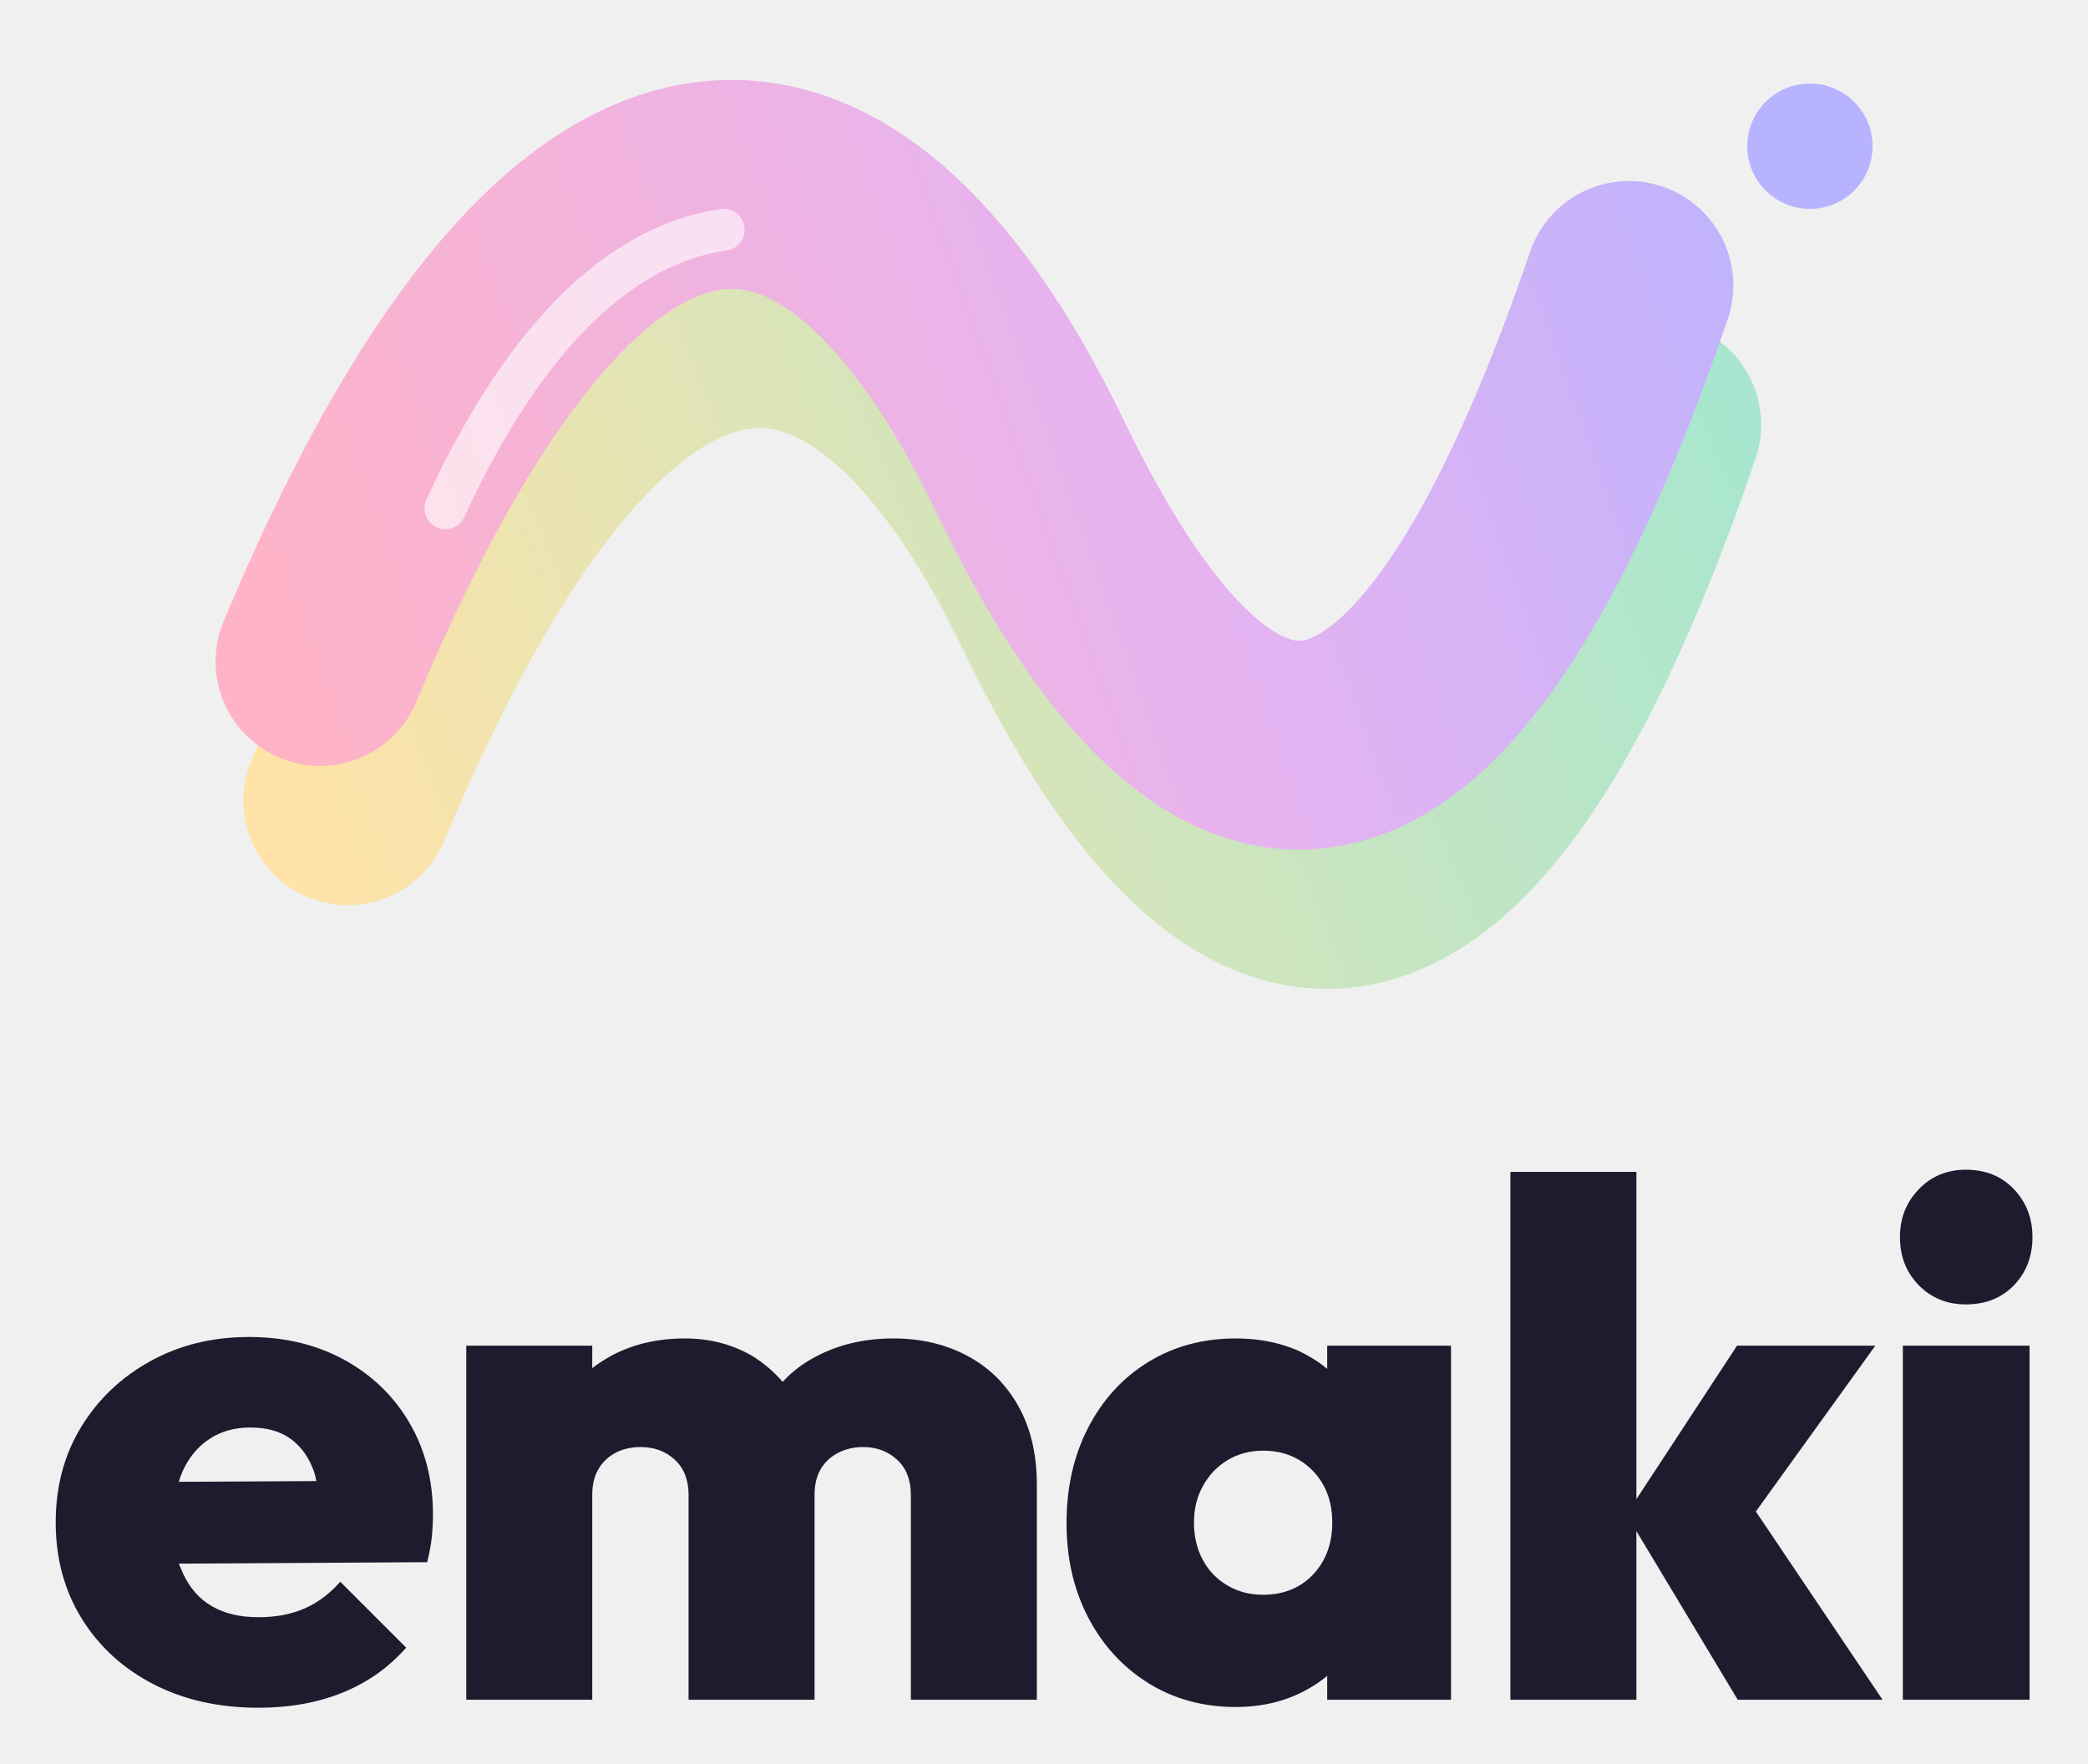
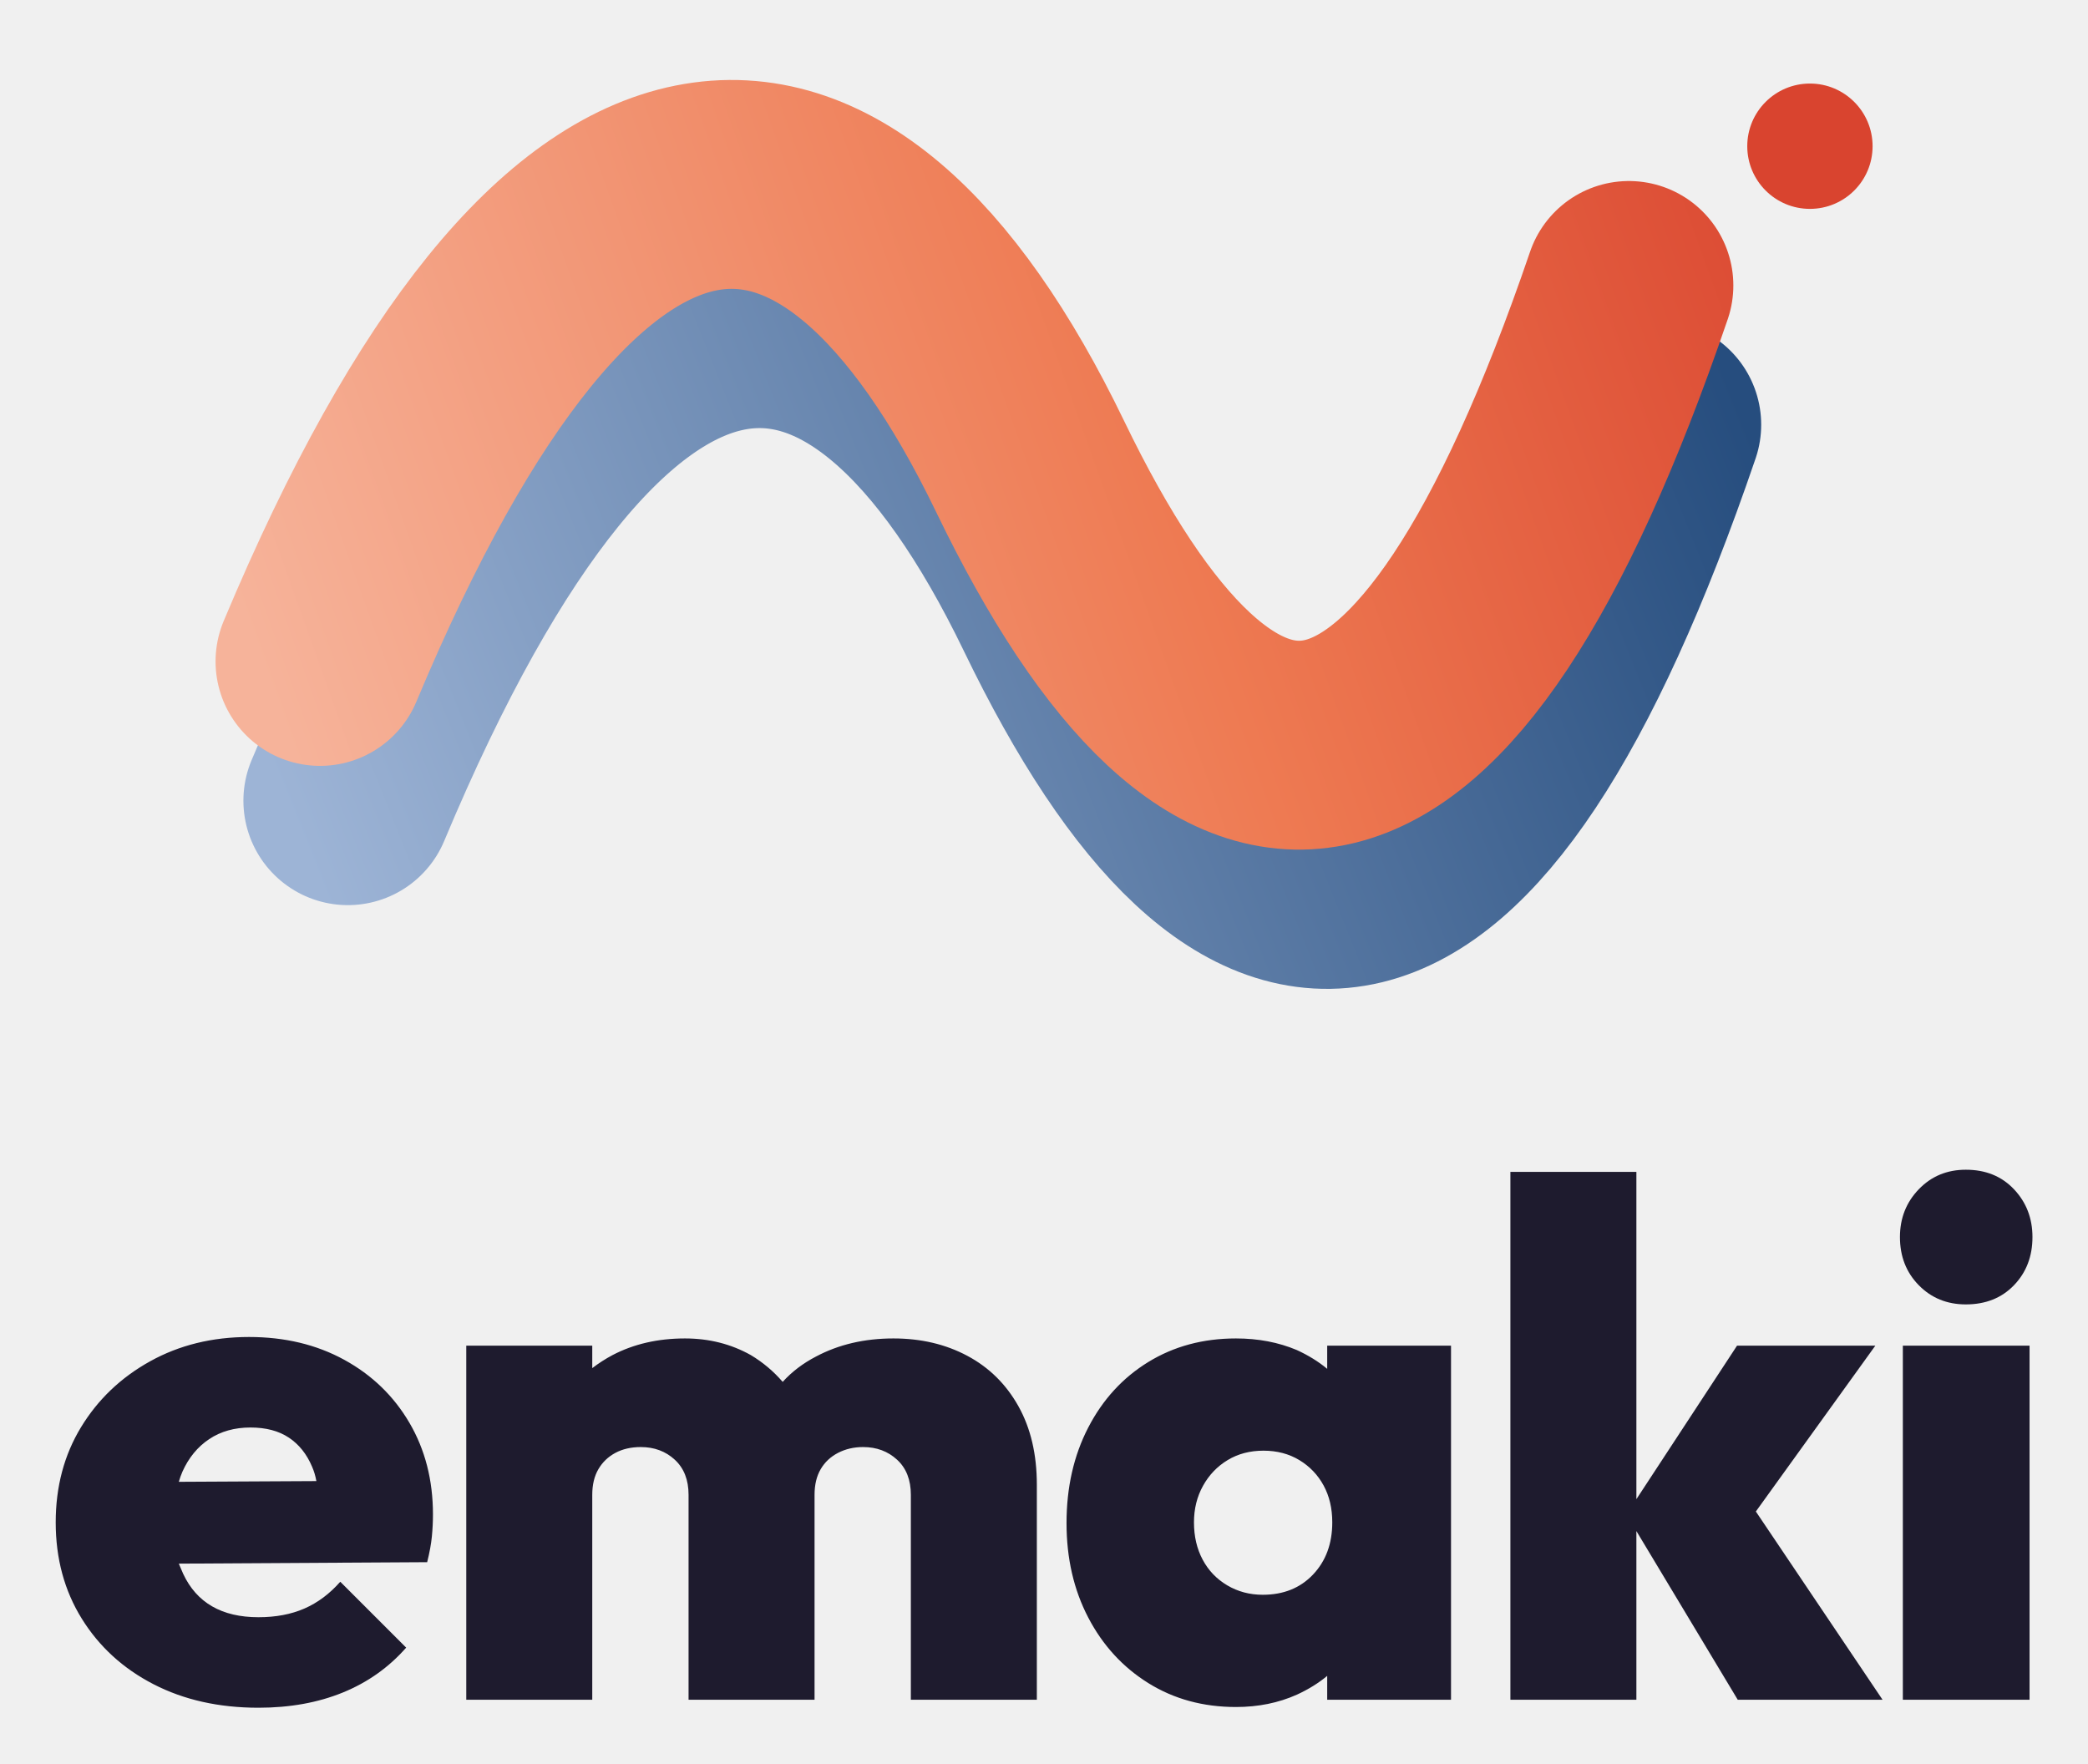
<svg xmlns="http://www.w3.org/2000/svg" viewBox="0 0 299.9 253.3" width="299.9" height="253.3">
  <defs>
    <linearGradient id="eb" gradientUnits="userSpaceOnUse" x1="20" y1="120" x2="220" y2="40">
-       <stop offset="0" stop-color="#FFE3A8" />
-       <stop offset="1" stop-color="#A8E6CF" />
+       <stop offset="0" stop-color="#9DB4D6" />
+       <stop offset="1" stop-color="#264D7E" />
    </linearGradient>
    <linearGradient id="ef" gradientUnits="userSpaceOnUse" x1="16" y1="100" x2="240" y2="20">
-       <stop offset="0" stop-color="#FFB3C7" />
-       <stop offset="0.55" stop-color="#E6B3F0" />
-       <stop offset="1" stop-color="#B8B3FF" />
+       <stop offset="0" stop-color="#F6B39A" />
+       <stop offset="0.55" stop-color="#EE7A52" />
+       <stop offset="1" stop-color="#D9442F" />
    </linearGradient>
  </defs>
  <g transform="translate(23.96 3)">
    <path d="M 26 112 C 62 26, 100 26, 128 84 S 186 140, 214 58" fill="none" stroke="url(#eb)" stroke-width="30" stroke-linecap="round" />
    <path d="M 22 92 C 58 6, 96 6, 124 64 S 182 120, 210 38" fill="none" stroke="url(#ef)" stroke-width="30" stroke-linecap="round" />
-     <path d="M 40 70 C 52 44, 66 32, 80 30" fill="none" stroke="#FFFFFF" stroke-opacity="0.6" stroke-width="6" stroke-linecap="round" />
-     <circle cx="236" cy="18" r="9" fill="#B8B3FF" />
+     <circle cx="236" cy="18" r="9" fill="#D9442F" />
  </g>
  <path transform="translate(6.13 244.13) scale(1.04)" d="M29.8 1.1Q21.6 1.1 15.3 -2.15Q9.0 -5.4 5.4 -11.2Q1.8 -17.0 1.8 -24.5Q1.8 -31.9 5.3 -37.65Q8.8 -43.4 14.85 -46.75Q20.9 -50.1 28.5 -50.1Q35.9 -50.1 41.65 -46.95Q47.4 -43.8 50.65 -38.25Q53.9 -32.7 53.9 -25.6Q53.9 -24.1 53.75 -22.55Q53.6 -21.0 53.1 -19.0L18.8 -18.8Q19.1 -18.1 19.4 -17.4Q20.8 -14.4 23.4 -12.9Q26.0 -11.4 29.8 -11.4Q33.4 -11.4 36.15 -12.6Q38.9 -13.8 41.1 -16.3L50.2 -7.2Q46.6 -3.1 41.45 -1.0Q36.3 1.1 29.8 1.1ZM18.8 -30.1 37.8 -30.2Q37.6 -31.3 37.2 -32.2Q36.1 -34.8 34.0 -36.2Q31.9 -37.6 28.7 -37.6Q25.4 -37.6 23.0 -36.0Q20.6 -34.4 19.3 -31.5Q19.0 -30.8 18.8 -30.1Z M58.5 0.0V-48.9H75.9V-45.8Q77.2 -46.8 78.7 -47.6Q83.1 -49.9 88.7 -49.9Q93.7 -49.9 97.8 -47.6Q100.3 -46.1 102.2 -43.9Q104.1 -46.0 106.8 -47.4Q111.5 -49.9 117.5 -49.9Q123.2 -49.9 127.7 -47.5Q132.2 -45.1 134.75 -40.55Q137.3 -36.0 137.3 -29.7V0.0H119.9V-28.3Q119.9 -31.4 118.0 -33.15Q116.1 -34.9 113.3 -34.9Q111.4 -34.9 109.85 -34.1Q108.3 -33.3 107.45 -31.85Q106.6 -30.4 106.6 -28.3V0.0H89.2V-28.3Q89.2 -31.4 87.3 -33.15Q85.4 -34.9 82.6 -34.9Q80.6 -34.9 79.1 -34.1Q77.6 -33.3 76.75 -31.85Q75.9 -30.4 75.9 -28.3V0.0Z M164.8 1.0Q158.0 1.0 152.7 -2.3Q147.4 -5.6 144.4 -11.35Q141.4 -17.1 141.4 -24.4Q141.4 -31.8 144.4 -37.6Q147.4 -43.4 152.7 -46.65Q158.0 -49.9 164.8 -49.9Q169.4 -49.9 173.2 -48.3Q175.6 -47.2 177.4 -45.7V-48.9H194.5V0.0H177.4V-3.3Q175.6 -1.8 173.2 -0.7Q169.4 1.0 164.8 1.0ZM168.5 -14.5Q172.8 -14.5 175.45 -17.3Q178.1 -20.1 178.1 -24.5Q178.1 -27.4 176.9 -29.6Q175.7 -31.8 173.55 -33.1Q171.4 -34.4 168.6 -34.4Q165.8 -34.4 163.65 -33.1Q161.5 -31.8 160.25 -29.55Q159.0 -27.3 159.0 -24.5Q159.0 -21.6 160.2 -19.35Q161.4 -17.1 163.6 -15.8Q165.8 -14.5 168.5 -14.5Z M234.1 0.0 220.1 -23.3V0.0H202.7V-72.9H220.1V-27.7L234 -48.9H253.1L236.6 -26.0L254.1 0.0Z M256.9 0.0V-48.9H274.4V0.0ZM265.6 -54.6Q261.7 -54.6 259.1 -57.25Q256.5 -59.9 256.5 -63.9Q256.5 -67.8 259.1 -70.5Q261.7 -73.2 265.6 -73.2Q269.7 -73.2 272.25 -70.5Q274.8 -67.8 274.8 -63.9Q274.8 -59.9 272.25 -57.25Q269.7 -54.6 265.6 -54.6Z" fill="#1E1B2E" />
</svg>
